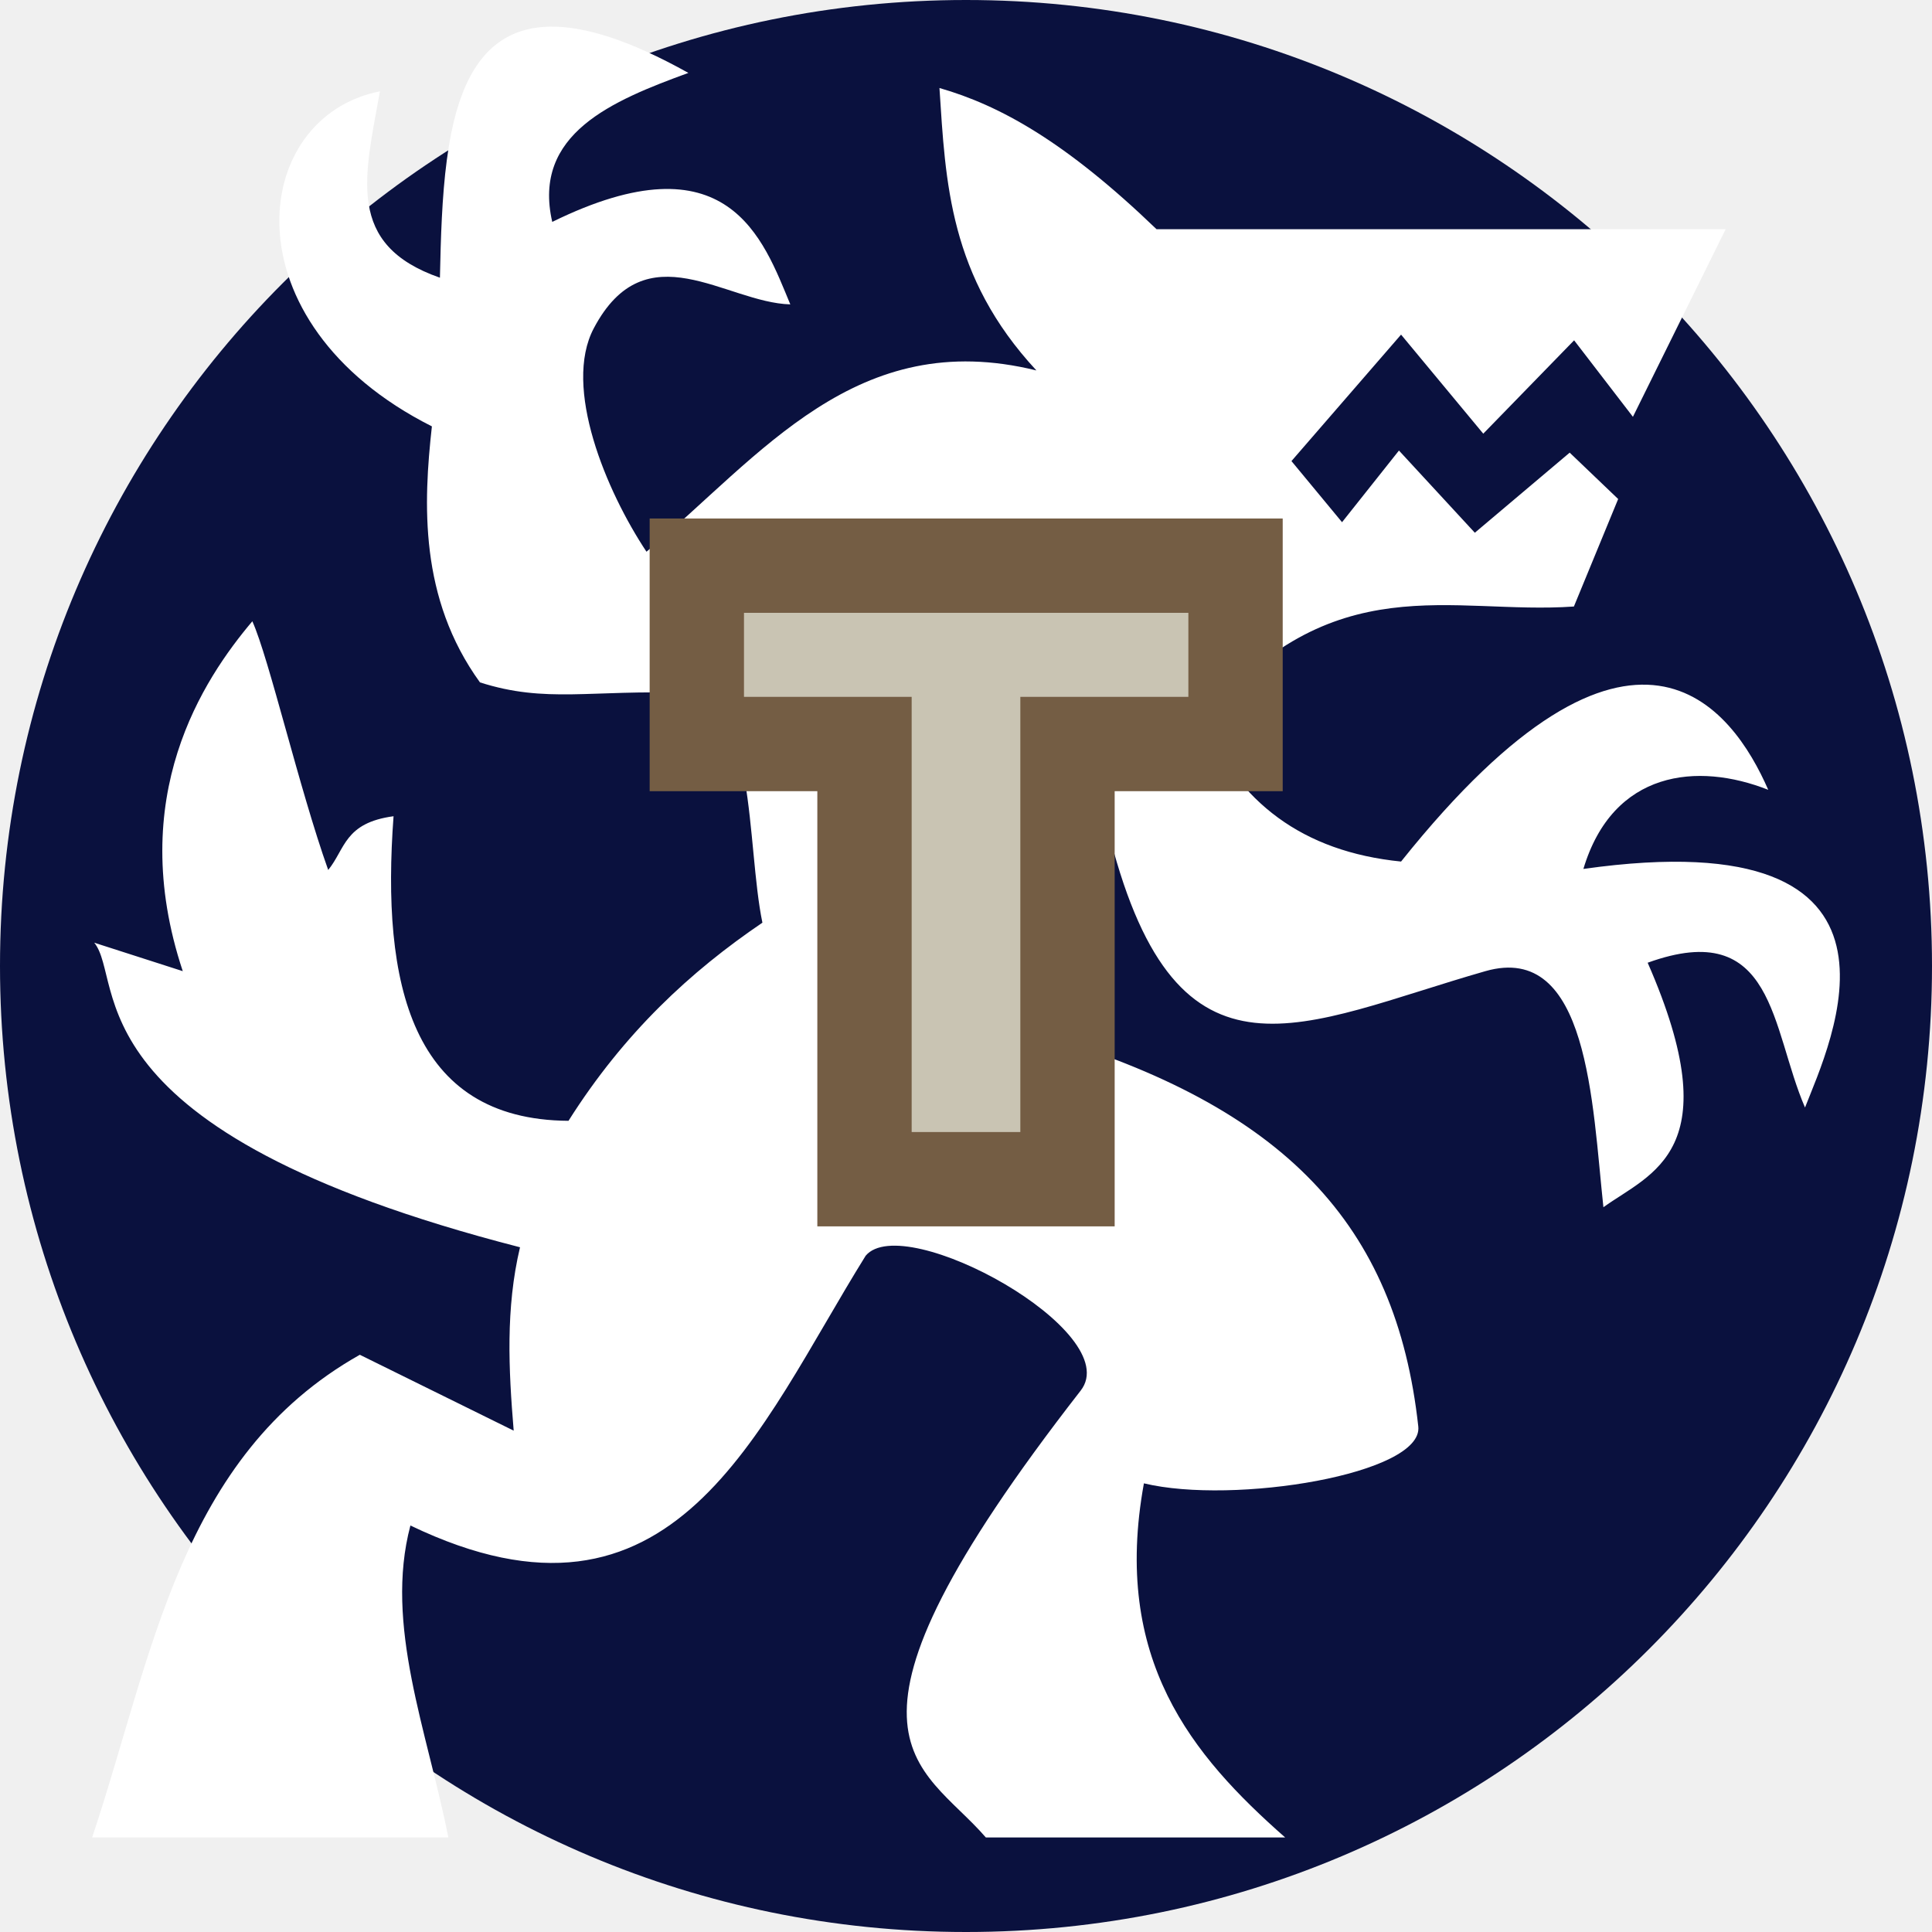
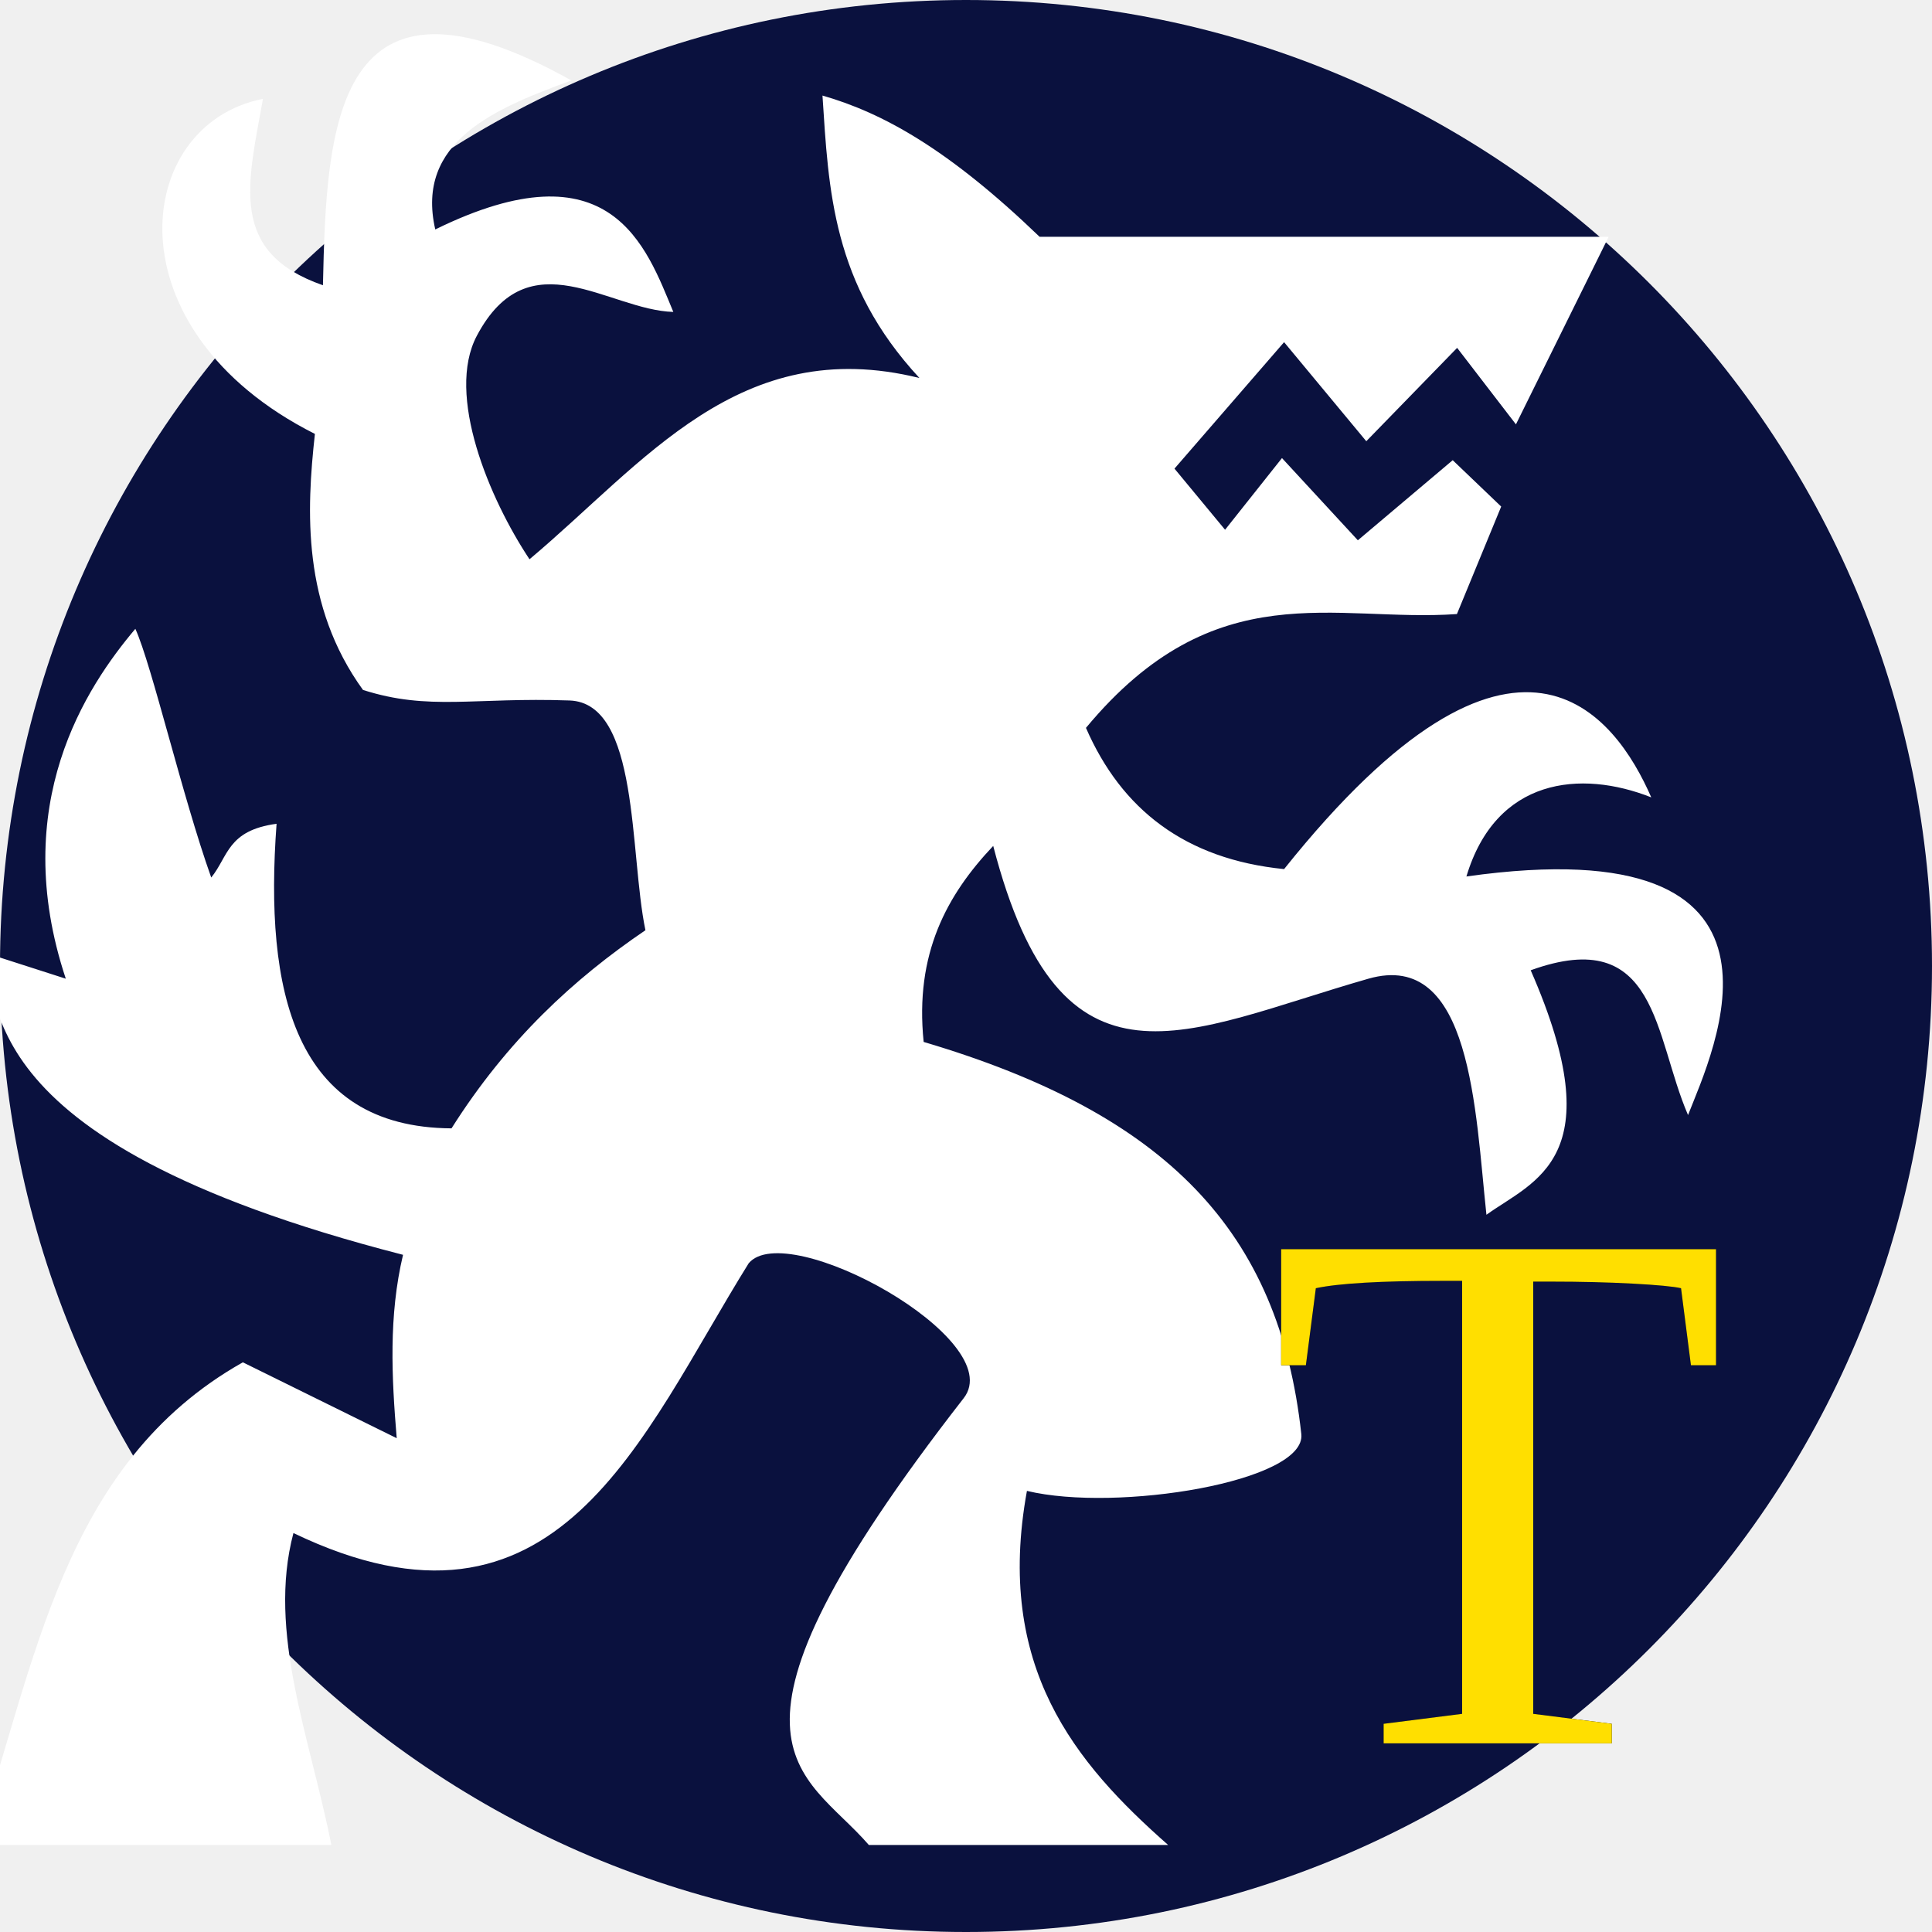
<svg xmlns="http://www.w3.org/2000/svg" style="height: 512px; width: 512px;" viewBox="0 0 512 512">
  <circle cx="256" cy="256" r="256" fill="#0a113e" fill-opacity="1" />
-   <g class="" style="" transform="translate(0,-9)">
+   <g class="" style="" transform="translate(-31,-7)">
    <path d="M340.573 495.942h-79.318c-17.24-19.952-46.972-25.794 25.136-118.418 12.088-15.528-46.796-47.858-56.975-35.75-28.683 46.058-50.585 105.183-120.653 71.499-6.986 26.338 4.46 54.395 10.054 82.67h-94.4c16.02-47.83 23.117-100.957 70.94-127.915l40.776 20.109c-1.342-16.2-2.167-32.398 1.676-48.597-120.404-30.952-104.494-70.512-112.833-80.714l23.46 7.54c-15.39-46.284 5.568-77.477 18.434-92.724 4.425 9.79 12.396 44.278 20.108 65.913 4.531-5.565 4.27-12.491 17.316-14.244-3.269 44.218 4.552 80.447 46.362 80.715 14.779-23.381 32.411-39.627 51.39-52.507-4.278-20.515-1.554-60.232-20.11-60.885-25.41-.894-37.227 2.808-54.74-2.793-16.173-22.335-14.987-47.59-12.74-67.847-54.678-27.557-48.39-81.972-13.772-88.792-4.022 22.54-9.233 40.639 15.9 49.392.914-42.185 2.97-89.372 65.844-54.272-20.147 7.362-41.442 16.125-36.077 39.484 46.607-22.884 55.874 4.5 63.086 21.858-17.15-.46-38.262-19.805-52.078 6.336-8.267 15.643 3.313 43.175 13.965 59.21 30.528-25.635 55.627-59.8 103.337-48.038-23.147-24.95-24.066-49.9-25.695-74.85 15.918 4.581 33.276 14.078 57.534 37.425h150.816L432.74 119.46l-15.584-20.272-24.075 24.74-21.785-26.252-29.046 33.514 13.406 16.2 15.082-18.993 20.108 21.785 25.136-21.226 12.848 12.289-11.73 28.487c-32.382 2.288-63.976-11.185-98.31 30.164 9.407 21.581 26.252 34.796 52.506 37.424 61.734-77.259 87.839-40.664 97.308-19.008-18.712-7.396-41.145-5.18-48.99 20.963 94.104-13.285 65.17 46.659 58.734 63.227-9.057-20.891-7.92-50.593-41.698-38.37 21.891 49.98.846 55.718-11.73 64.795-2.965-27.495-3.925-70.39-31.28-62.56-48.574 13.901-81.41 34.295-99.428-35.191-12.245 12.959-20.846 28.52-18.433 51.948 64.634 19.134 94.215 50.374 100.082 103.907 1.383 12.625-48.923 20.805-72.712 15.07-8.508 46.645 12.735 72.095 37.425 93.841z" fill="#fff" fill-opacity="1" />
  </g>
-   <g font-family="Arial, Helvetica, sans-serif" font-size="200" font-style="normal" font-weight="bold" text-anchor="middle" text-decoration=" rgba(201, 196, 179, 1)" class="" style="" transform="translate(256,300)">
+   <g font-family="&quot;Times New Roman&quot;, Times, serif" font-size="200" font-style="normal" font-weight="normal" text-anchor="middle" text-decoration=" rgba(255, 223, 0, 1)" class="" style="" transform="translate(397,462)">
    <g>
-       <text stroke="rgba(116, 93, 68, 1)" stroke-width="50">
+       <text stroke="rgba(116, 93, 68, 0)" stroke-width="50">
        <tspan x="0" y="0">T</tspan>
      </text>
-       <text fill="rgba(201, 196, 179, 1)">
+       <text fill="rgba(255, 223, 0, 1)">
        <tspan x="0" y="0">T</tspan>
      </text>
    </g>
  </g>
</svg>
